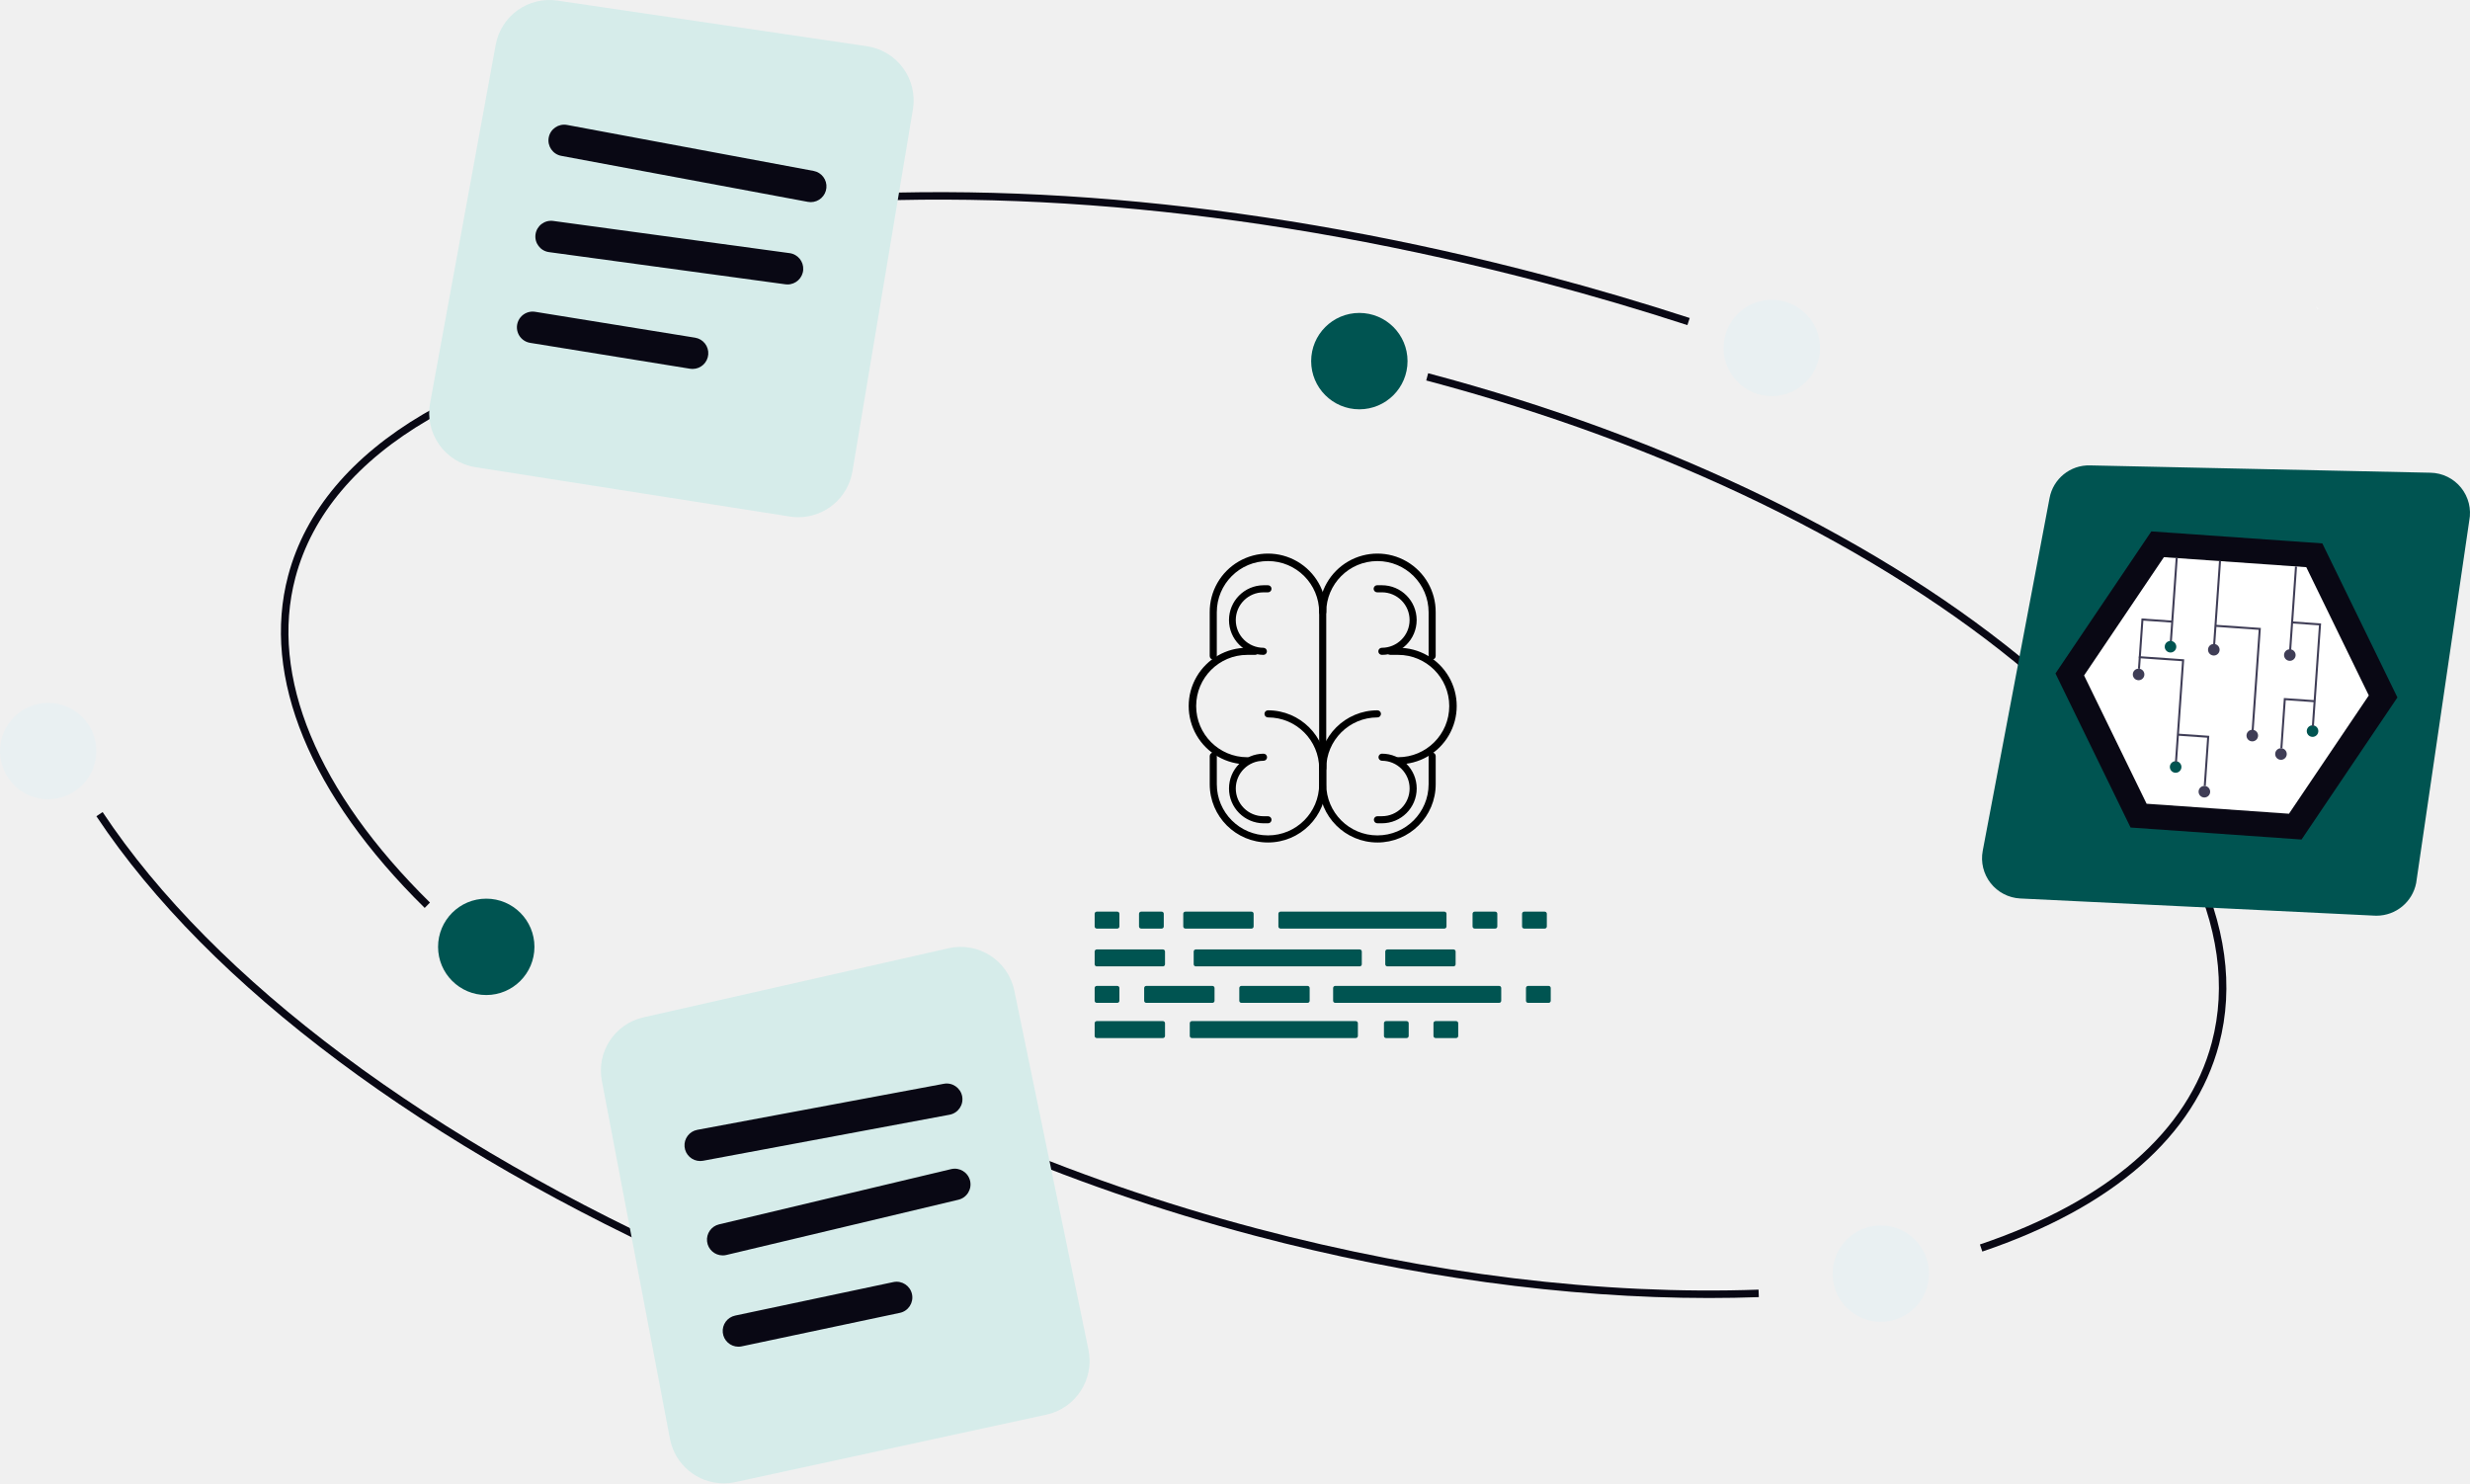
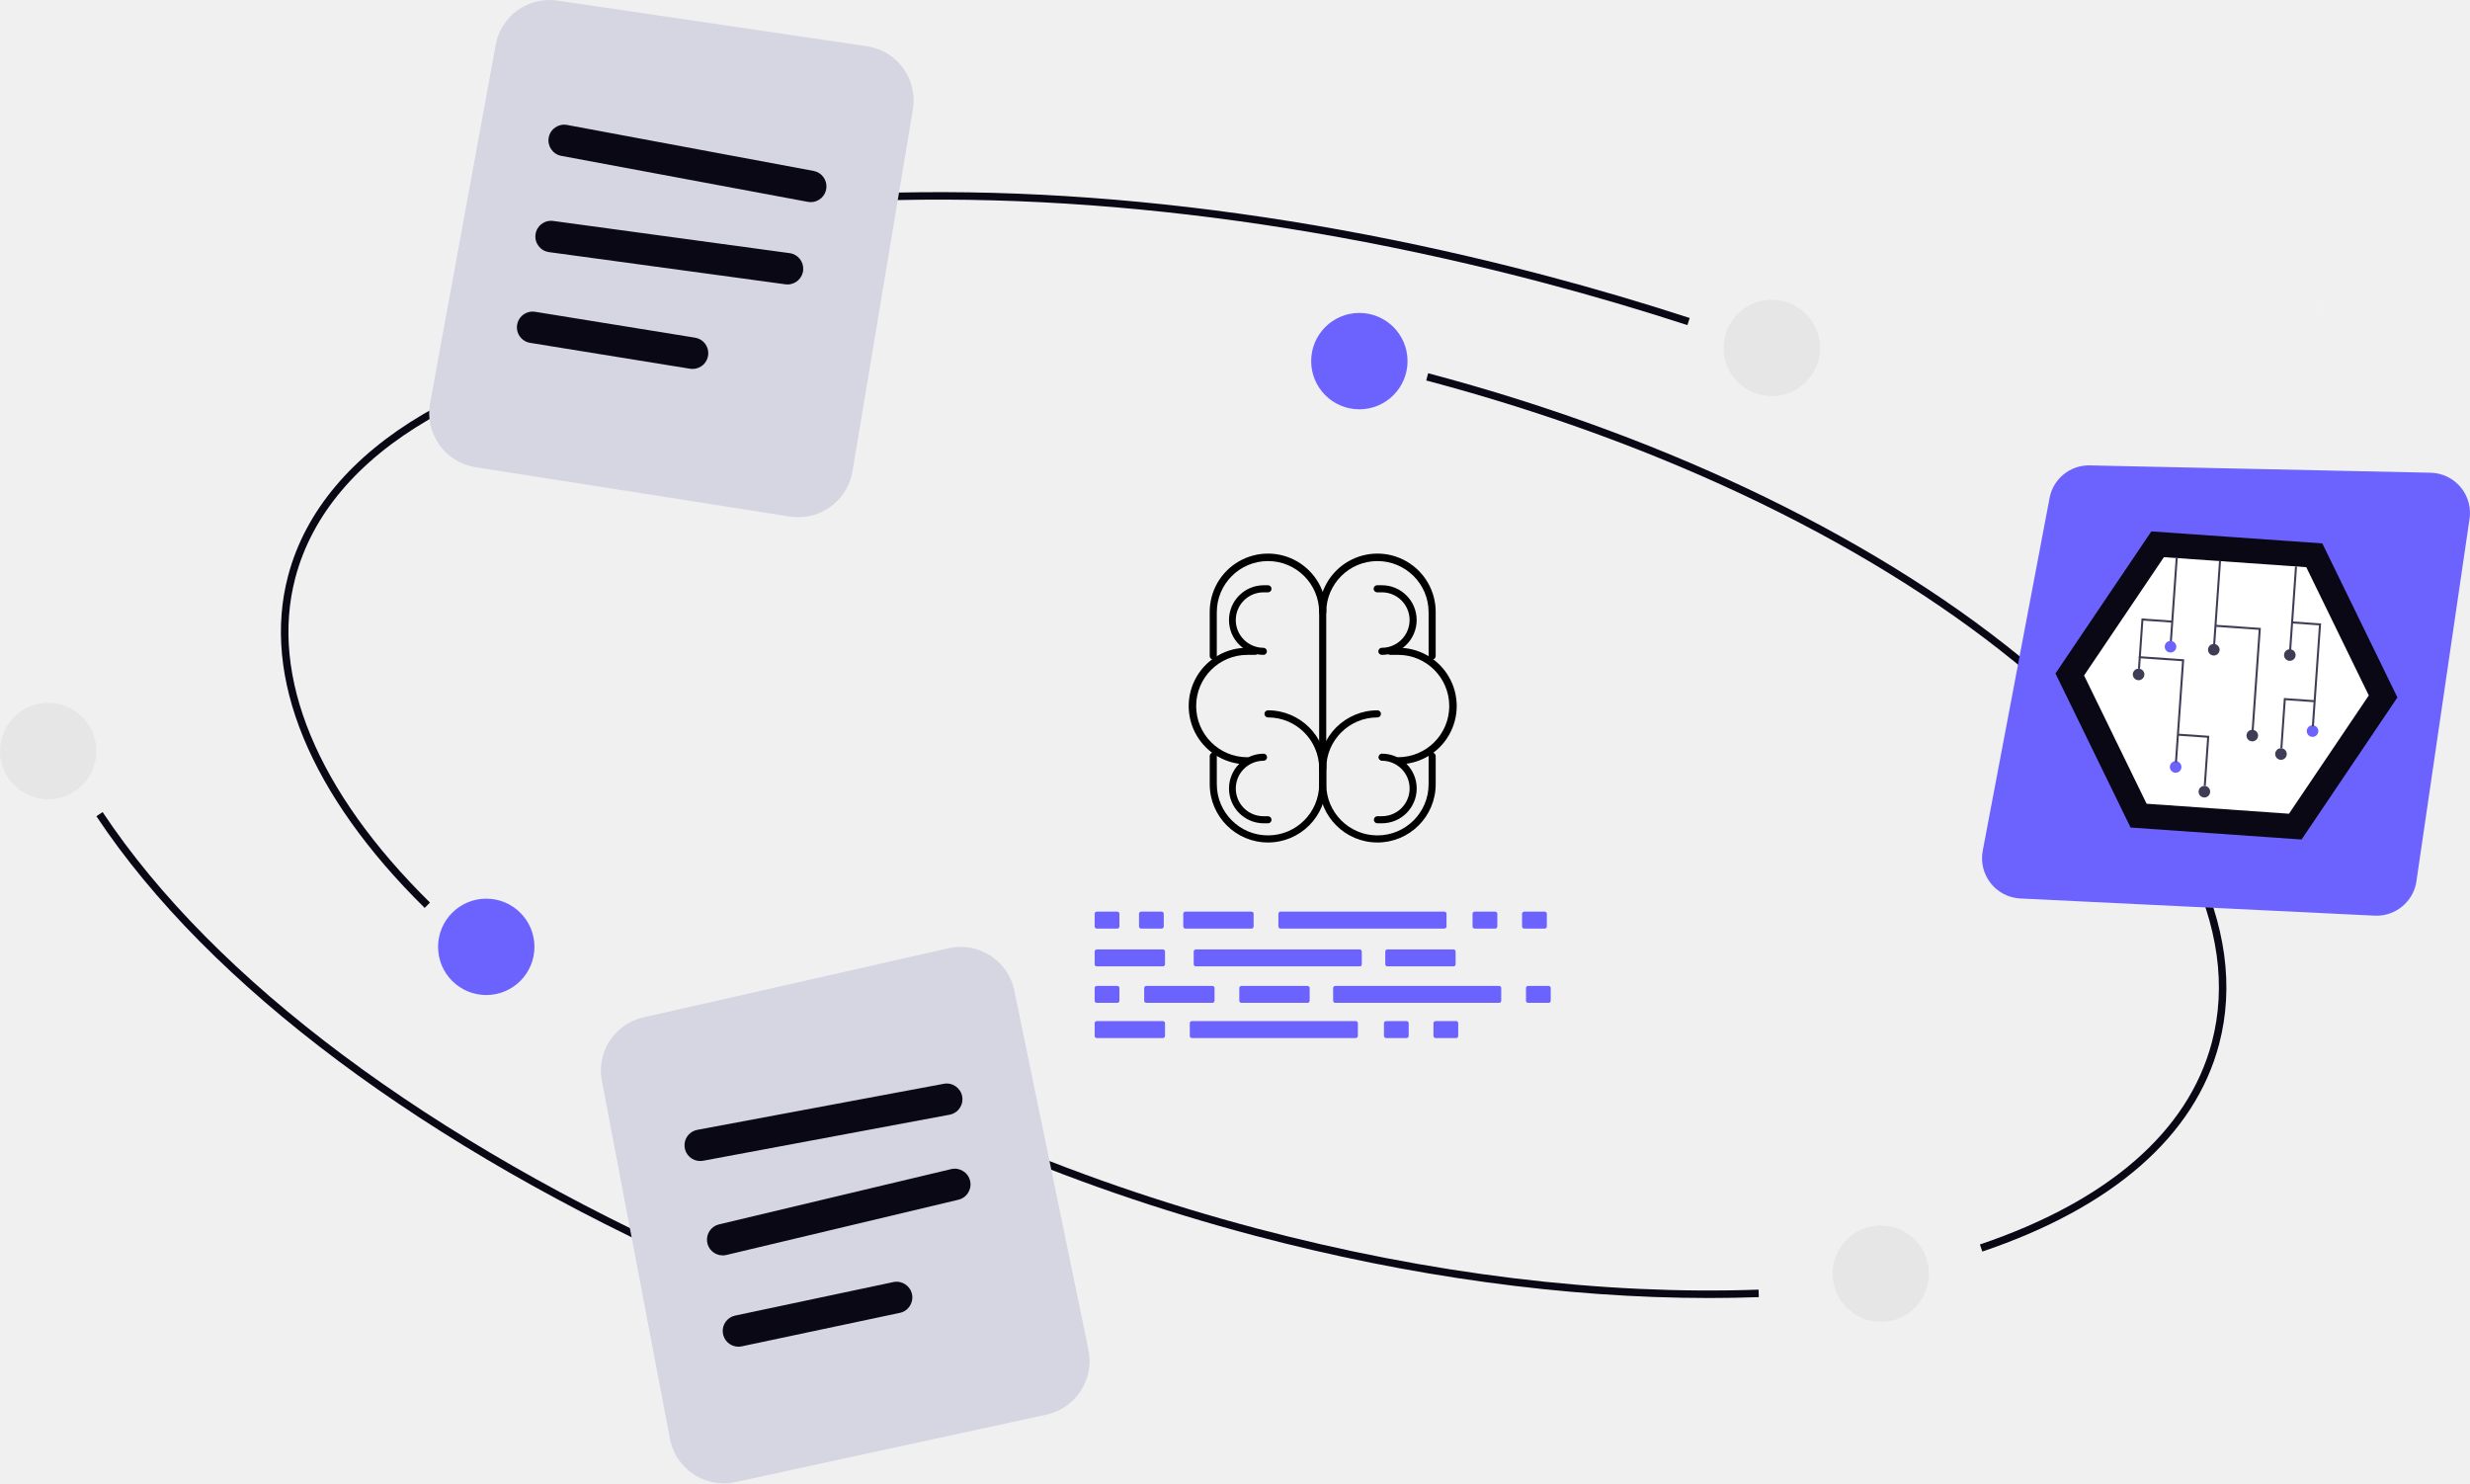
<svg xmlns="http://www.w3.org/2000/svg" width="960" height="576.518" viewBox="0 0 960 576.518" role="img" artist="Katerina Limpitsouni" source="https://undraw.co/">
  <g transform="translate(-319 -198.998)">
    <path d="M783.736,697.527c-55.712,0-116.253-8.279-176.384-24.2-74.364-19.687-142.548-49.4-197.179-85.934l1.617-2.42c54.38,36.354,122.249,65.934,196.306,85.539,66.924,17.719,134.347,25.928,194.961,23.761l.1,2.91Q793.559,697.529,783.736,697.527Z" transform="translate(199.432 5.953)" fill="#090814" />
    <path d="M774.466,376.589c-18.094-5.891-36.7-11.376-55.315-16.3-107.1-28.354-212.377-38.419-304.458-29.1l-.293-2.9c92.424-9.343,198.055.742,305.5,29.189,18.662,4.942,37.323,10.435,55.471,16.35Z" transform="translate(200.361 -51.234)" fill="#090814" />
    <path d="M317.339,593.467c-44.638-43.945-63.492-89.787-53.088-129.085,13.346-50.431,72.662-85.3,162.729-95.667l.333,2.894C338.5,381.83,280.1,415.915,267.072,465.118c-10.125,38.245,8.456,83.087,52.315,126.268Z" transform="translate(166.726 -41.602)" fill="#090814" />
    <path d="M804.043,727.346l-.933-2.757c49.825-16.856,80.99-43.984,90.124-78.484,11.61-43.855-13.613-94.748-71.021-143.3-57.7-48.8-140.908-89.3-234.3-114.013l.742-2.809c93.794,24.832,177.407,65.533,235.431,114.605,58.315,49.319,83.878,101.263,71.956,146.266C886.655,682.335,854.839,710.169,804.043,727.346Z" transform="translate(285.414 -41.921)" fill="#090814" />
    <path d="M432.855,714.081C323.385,665.521,239.03,602.54,195.331,536.716l2.426-1.605c43.4,65.372,127.309,127.986,236.276,176.316Z" transform="translate(161.131 -20.487)" fill="#090814" />
-     <circle cx="18.728" cy="18.728" r="18.728" transform="translate(1031.265 675.289)" fill="#e9f0f2" />
+     <circle cx="18.728" cy="18.728" r="18.728" transform="translate(1031.265 675.289)" fill="#e6e6e6" />
    <path d="M441.549,598.259l-.287-.048a7.831,7.831,0,0,0,1.136-.855Z" transform="translate(206.269 8.677)" fill="#fff" />
    <path d="M910.526,362.259l.287-.048a7.829,7.829,0,0,1-1.136-.855Z" transform="translate(309.276 -43.221)" fill="#fff" />
    <path d="M343.549,295.259l-.287-.048a7.811,7.811,0,0,0,1.136-.855Z" transform="translate(184.716 -57.956)" fill="#fff" />
    <g transform="translate(485.809 198.998)">
-       <path d="M787.942,266.035a21.322,21.322,0,0,1-3.289-.257L662.431,246.6a21.293,21.293,0,0,1-17.642-24.868l25.5-139.261a21.224,21.224,0,0,1,24.037-17.219L814.556,82.977a21.293,21.293,0,0,1,17.893,24.569L808.942,248.254a21.373,21.373,0,0,1-21.01,17.783Z" transform="translate(-644.441 -65.016)" fill="#d6ecea" />
+       <path d="M787.942,266.035a21.322,21.322,0,0,1-3.289-.257L662.431,246.6a21.293,21.293,0,0,1-17.642-24.868l25.5-139.261a21.224,21.224,0,0,1,24.037-17.219L814.556,82.977a21.293,21.293,0,0,1,17.893,24.569L808.942,248.254a21.373,21.373,0,0,1-21.01,17.783Z" transform="translate(-644.441 -65.016)" fill="#d6d6e3" />
      <path d="M783.906,134.33a6.063,6.063,0,0,1-1.128-.106l-95.831-17.877a6.112,6.112,0,0,1,2.241-12.018l95.831,17.877a6.114,6.114,0,0,1-1.114,12.124Z" transform="translate(-635.6 -55.771)" fill="#090814" />
      <path d="M775.837,159.193a6.009,6.009,0,0,1-.835-.056l-91.878-12.511a6.112,6.112,0,1,1,1.651-12.112l91.878,12.512a6.112,6.112,0,0,1-.817,12.17Z" transform="translate(-636.57 -48.642)" fill="#090814" />
      <path d="M740.307,185.3a6.234,6.234,0,0,1-.983-.08l-62.1-10.049a6.113,6.113,0,1,1,1.954-12.068l62.1,10.049a6.114,6.114,0,0,1-.971,12.148Z" transform="translate(-637.924 -41.909)" fill="#090814" />
    </g>
    <g transform="translate(552.542 567.008)">
-       <path d="M47.91,613.69a21.308,21.308,0,0,1-20.869-17.317L.592,457.3A21.208,21.208,0,0,1,16.8,432.557l118.53-26.849a21.288,21.288,0,0,1,25.553,16.454l28.839,139.71a21.359,21.359,0,0,1-16.34,25.111L52.473,613.2A21.521,21.521,0,0,1,47.91,613.69Z" transform="translate(-0.2 -405.182)" fill="#d6ecea" />
+       <path d="M47.91,613.69a21.308,21.308,0,0,1-20.869-17.317L.592,457.3A21.208,21.208,0,0,1,16.8,432.557l118.53-26.849a21.288,21.288,0,0,1,25.553,16.454l28.839,139.71a21.359,21.359,0,0,1-16.34,25.111L52.473,613.2A21.521,21.521,0,0,1,47.91,613.69Z" transform="translate(-0.2 -405.182)" fill="#d6d6e3" />
      <path d="M32.6,478.285a6.114,6.114,0,0,1-1.116-12.124l95.825-17.9a6.113,6.113,0,0,1,2.245,12.018l-95.823,17.9a6.07,6.07,0,0,1-1.13.106Z" transform="translate(6.004 -395.053)" fill="#090814" />
      <path d="M39.661,508.645a6.114,6.114,0,0,1-1.4-12.062l90.2-21.471a6.114,6.114,0,1,1,2.831,11.9l-90.2,21.471a6.163,6.163,0,0,1-1.421.167Z" transform="translate(7.668 -388.735)" fill="#090814" />
      <path d="M44.609,535.753a6.114,6.114,0,0,1-1.26-12.094l61.54-13.033a6.113,6.113,0,0,1,2.534,11.96l-61.54,13.033a6.166,6.166,0,0,1-1.274.135Z" transform="translate(8.839 -380.358)" fill="#090814" />
    </g>
-     <circle cx="18.728" cy="18.728" r="18.728" transform="translate(988.901 315.5)" fill="#e9f0f2" />
-     <circle cx="18.728" cy="18.728" r="18.728" transform="translate(828.603 320.623)" fill="#005451" />
-     <circle cx="18.728" cy="18.728" r="18.728" transform="translate(489.262 548.271)" fill="#005451" />
-     <circle cx="18.728" cy="18.728" r="18.728" transform="translate(319 472.171)" fill="#e9f0f2" />
+     <circle cx="18.728" cy="18.728" r="18.728" transform="translate(988.901 315.5)" fill="#e6e6e6" />
+     <circle cx="18.728" cy="18.728" r="18.728" transform="translate(828.603 320.623)" fill="#6c63ff" />
+     <circle cx="18.728" cy="18.728" r="18.728" transform="translate(489.262 548.271)" fill="#6c63ff" />
+     <circle cx="18.728" cy="18.728" r="18.728" transform="translate(319 472.171)" fill="#e6e6e6" />
    <g transform="translate(744.452 414.304)">
      <g transform="translate(36.699)">
        <path d="M33.647,63.365A22.647,22.647,0,0,1,11,40.714V34.643A22.646,22.646,0,0,1,33.643,12a1.378,1.378,0,1,1,0,2.756A19.891,19.891,0,0,0,13.756,34.647v6.072a19.891,19.891,0,0,0,39.782,0V29.784a1.378,1.378,0,1,1,2.756,0V40.718A22.647,22.647,0,0,1,33.638,63.369Z" transform="translate(39.559 48.768)" />
        <path d="M26.643,63.366A22.646,22.646,0,0,1,4,40.723V29.785a1.378,1.378,0,1,1,2.756,0V40.719a19.891,19.891,0,1,0,39.782,0V34.644A19.89,19.89,0,0,0,26.647,14.757a1.378,1.378,0,1,1,0-2.756A22.646,22.646,0,0,1,49.285,34.639v6.076A22.647,22.647,0,0,1,26.634,63.366Z" transform="translate(4.026 48.767)" />
        <path d="M54.915,43.039a1.378,1.378,0,0,1-1.378-1.378V24.647a19.891,19.891,0,1,0-39.782,0,1.378,1.378,0,0,1-2.756,0,22.646,22.646,0,1,1,45.291,0l0,17.014a1.378,1.378,0,0,1-1.374,1.378Z" transform="translate(39.559 -2)" />
        <path d="M47.915,86.789a1.378,1.378,0,0,1-1.378-1.378V24.647a19.891,19.891,0,0,0-39.782,0V41.661a1.378,1.378,0,1,1-2.756,0V24.647a22.646,22.646,0,1,1,45.291,0l0,60.752a1.378,1.378,0,0,1-1.374,1.39Z" transform="translate(4.022 -2)" />
        <g transform="translate(71.815 12.151)">
          <path d="M20.446,53.292a1.378,1.378,0,0,1,0-2.756,19.891,19.891,0,1,0,0-39.782H17.408a1.378,1.378,0,1,1,0-2.756h3.038a22.646,22.646,0,1,1,0,45.291Z" transform="translate(-11.034 16.307)" />
          <path d="M19.141,35.061a1.378,1.378,0,1,1,0-2.756,10.776,10.776,0,1,0,0-21.553l-1.736,0A1.378,1.378,0,1,1,17.4,8h1.736a13.531,13.531,0,0,1,0,27.062Z" transform="translate(-16.027 -7.999)" />
          <path d="M19.084,35.061H17.348a1.378,1.378,0,1,1,0-2.756h1.736a10.776,10.776,0,1,0,0-21.553,1.378,1.378,0,0,1,0-2.754,13.531,13.531,0,1,1,0,27.062Z" transform="translate(-15.958 57.463)" />
        </g>
        <g transform="translate(0 12.155)">
          <path d="M38.646,53.291A22.646,22.646,0,1,1,38.646,8l3.038,0a1.378,1.378,0,1,1,0,2.756H38.646a19.891,19.891,0,1,0,0,39.782,1.378,1.378,0,1,1,0,2.756Z" transform="translate(-15.999 16.305)" />
          <path d="M29.53,35.061A13.531,13.531,0,0,1,29.53,8h1.736a1.378,1.378,0,0,1,0,2.756H29.53a10.776,10.776,0,1,0,0,21.553,1.378,1.378,0,0,1,0,2.754Z" transform="translate(-0.602 -7.999)" />
          <path d="M31.266,35.061H29.53A13.531,13.531,0,0,1,29.53,8a1.378,1.378,0,1,1,0,2.756,10.776,10.776,0,1,0,0,21.553l1.736,0a1.378,1.378,0,0,1,0,2.756Z" transform="translate(-0.598 57.463)" />
        </g>
      </g>
      <g transform="translate(0 139.01)">
-         <rect width="27.348" height="6.583" rx="0.817" transform="translate(34.439)" fill="#005451" />
-         <rect width="9.621" height="6.583" rx="0.817" transform="translate(146.878)" fill="#005451" />
-         <rect width="9.621" height="6.583" rx="0.817" transform="translate(166.124)" fill="#005451" />
-         <rect width="65.337" height="6.583" rx="0.817" transform="translate(71.413)" fill="#005451" />
-         <rect width="27.348" height="6.583" rx="0.817" transform="translate(0 42.545)" fill="#005451" />
-         <rect width="9.621" height="6.583" rx="0.817" transform="translate(112.439 42.545)" fill="#005451" />
-         <rect width="9.621" height="6.583" rx="0.817" transform="translate(131.685 42.545)" fill="#005451" />
-         <rect width="65.337" height="6.583" rx="0.817" transform="translate(36.973 42.545)" fill="#005451" />
-         <rect width="27.348" height="6.583" rx="0.817" transform="translate(112.947 14.689)" fill="#005451" />
-         <rect width="27.348" height="6.583" rx="0.817" transform="translate(0 14.689)" fill="#005451" />
-         <rect width="9.621" height="6.583" rx="0.817" fill="#005451" />
-         <rect width="9.621" height="6.583" rx="0.817" transform="translate(0 28.867)" fill="#005451" />
-         <rect width="65.337" height="6.583" rx="0.817" transform="translate(38.492 14.689)" fill="#005451" />
-         <rect width="27.348" height="6.583" rx="0.817" transform="translate(56.219 28.867)" fill="#005451" />
-         <rect width="27.348" height="6.583" rx="0.817" transform="translate(19.246 28.867)" fill="#005451" />
-         <rect width="9.621" height="6.583" rx="0.817" transform="translate(17.244)" fill="#005451" />
-         <rect width="9.621" height="6.583" rx="0.817" transform="translate(167.643 28.867)" fill="#005451" />
-         <rect width="65.337" height="6.583" rx="0.817" transform="translate(92.685 28.867)" fill="#005451" />
+         <rect width="27.348" height="6.583" rx="0.817" transform="translate(34.439)" fill="#6c63ff" />
+         <rect width="9.621" height="6.583" rx="0.817" transform="translate(146.878)" fill="#6c63ff" />
+         <rect width="9.621" height="6.583" rx="0.817" transform="translate(166.124)" fill="#6c63ff" />
+         <rect width="65.337" height="6.583" rx="0.817" transform="translate(71.413)" fill="#6c63ff" />
+         <rect width="27.348" height="6.583" rx="0.817" transform="translate(0 42.545)" fill="#6c63ff" />
+         <rect width="9.621" height="6.583" rx="0.817" transform="translate(112.439 42.545)" fill="#6c63ff" />
+         <rect width="9.621" height="6.583" rx="0.817" transform="translate(131.685 42.545)" fill="#6c63ff" />
+         <rect width="65.337" height="6.583" rx="0.817" transform="translate(36.973 42.545)" fill="#6c63ff" />
+         <rect width="27.348" height="6.583" rx="0.817" transform="translate(112.947 14.689)" fill="#6c63ff" />
+         <rect width="27.348" height="6.583" rx="0.817" transform="translate(0 14.689)" fill="#6c63ff" />
+         <rect width="9.621" height="6.583" rx="0.817" fill="#6c63ff" />
+         <rect width="9.621" height="6.583" rx="0.817" transform="translate(0 28.867)" fill="#6c63ff" />
+         <rect width="65.337" height="6.583" rx="0.817" transform="translate(38.492 14.689)" fill="#6c63ff" />
+         <rect width="27.348" height="6.583" rx="0.817" transform="translate(56.219 28.867)" fill="#6c63ff" />
+         <rect width="27.348" height="6.583" rx="0.817" transform="translate(19.246 28.867)" fill="#6c63ff" />
+         <rect width="9.621" height="6.583" rx="0.817" transform="translate(17.244)" fill="#6c63ff" />
+         <rect width="9.621" height="6.583" rx="0.817" transform="translate(167.643 28.867)" fill="#6c63ff" />
+         <rect width="65.337" height="6.583" rx="0.817" transform="translate(92.685 28.867)" fill="#6c63ff" />
      </g>
    </g>
    <g transform="translate(1089.343 379.876)">
-       <path d="M153.358,175.013a15.718,15.718,0,0,0,15.369-12.672L189.371,21.474a15.652,15.652,0,0,0-15.03-18.626L41.953,0A15.551,15.551,0,0,0,26.239,12.737L.273,149.777A15.652,15.652,0,0,0,14.8,168.316l137.712,6.673c.283.016.566.024.847.024Z" transform="translate(0 0.003)" fill="#005451" />
+       <path d="M153.358,175.013a15.718,15.718,0,0,0,15.369-12.672L189.371,21.474a15.652,15.652,0,0,0-15.03-18.626L41.953,0A15.551,15.551,0,0,0,26.239,12.737L.273,149.777A15.652,15.652,0,0,0,14.8,168.316l137.712,6.673c.283.016.566.024.847.024Z" transform="translate(0 0.003)" fill="#6c63ff" />
      <g transform="translate(24.534 23.323)">
        <path d="M99.881,0H33.293L0,57.66l33.293,57.664H99.881L133.168,57.66Z" transform="matrix(0.998, 0.07, -0.07, 0.998, 8.045, 0)" fill="#090814" />
        <path d="M27.719,96.021H83.163l27.719-48.01L83.163,0H27.719L0,48.01Z" transform="matrix(0.998, 0.07, -0.07, 0.998, 18.49, 10.408)" fill="#fff" />
        <rect width="0.79" height="32.617" transform="matrix(0.998, 0.07, -0.07, 0.998, 50.735, 12.712)" fill="#3f3d56" />
-         <ellipse cx="2.249" cy="2.249" rx="2.249" ry="2.249" transform="matrix(0.998, 0.07, -0.07, 0.998, 46.636, 44.747)" fill="#005451" />
+         <ellipse cx="2.249" cy="2.249" rx="2.249" ry="2.249" transform="matrix(0.998, 0.07, -0.07, 0.998, 46.636, 44.747)" fill="#6c63ff" />
        <rect width="0.79" height="32.617" transform="matrix(0.998, 0.07, -0.07, 0.998, 67.564, 13.887)" fill="#3f3d56" />
        <ellipse cx="2.249" cy="2.249" rx="2.249" ry="2.249" transform="matrix(0.998, 0.07, -0.07, 0.998, 63.465, 45.923)" fill="#3f3d56" />
        <rect width="0.79" height="32.617" transform="matrix(0.998, 0.07, -0.07, 0.998, 97.109, 15.953)" fill="#3f3d56" />
        <ellipse cx="2.249" cy="2.249" rx="2.249" ry="2.249" transform="matrix(0.998, 0.07, -0.07, 0.998, 93.01, 47.989)" fill="#3f3d56" />
        <ellipse cx="2.249" cy="2.249" rx="2.249" ry="2.249" transform="matrix(0.998, 0.07, -0.07, 0.998, 78.42, 79.287)" fill="#3f3d56" />
        <ellipse cx="2.249" cy="2.249" rx="2.249" ry="2.249" transform="matrix(0.998, 0.07, -0.07, 0.998, 34.231, 55.525)" fill="#3f3d56" />
        <path d="M17.641,40.094h-.79V.79H0V0H17.641Z" transform="matrix(0.998, 0.07, -0.07, 0.998, 66.229, 38.622)" fill="#3f3d56" />
-         <ellipse cx="2.249" cy="2.249" rx="2.249" ry="2.249" transform="matrix(0.998, 0.07, -0.07, 0.998, 48.63, 91.484)" fill="#005451" />
+         <ellipse cx="2.249" cy="2.249" rx="2.249" ry="2.249" transform="matrix(0.998, 0.07, -0.07, 0.998, 48.63, 91.484)" fill="#6c63ff" />
        <path d="M17.641,40.094h-.79V.79H0V0H17.641Z" transform="matrix(0.998, 0.07, -0.07, 0.998, 36.439, 50.814)" fill="#3f3d56" />
-         <ellipse cx="2.249" cy="2.249" rx="2.249" ry="2.249" transform="matrix(0.998, 0.07, -0.07, 0.998, 101.842, 77.543)" fill="#005451" />
+         <ellipse cx="2.249" cy="2.249" rx="2.249" ry="2.249" transform="matrix(0.998, 0.07, -0.07, 0.998, 101.842, 77.543)" fill="#6c63ff" />
        <path d="M11.643,40.094h-.79V.79H0V0H11.641Z" transform="matrix(0.998, 0.07, -0.07, 0.998, 95.636, 37.293)" fill="#3f3d56" />
        <path d="M.79,19.541H0V0H12.024V.79H.79Z" transform="matrix(0.998, 0.07, -0.07, 0.998, 37.444, 36.164)" fill="#3f3d56" />
        <ellipse cx="2.249" cy="2.249" rx="2.249" ry="2.249" transform="matrix(0.998, 0.07, -0.07, 0.998, 59.795, 101.098)" fill="#3f3d56" />
        <path d="M12.024,19.543h-.79V.792H0V0H12.017Z" transform="matrix(0.998, 0.07, -0.07, 0.998, 51.8, 80.949)" fill="#3f3d56" />
        <ellipse cx="2.249" cy="2.249" rx="2.249" ry="2.249" transform="matrix(0.998, 0.07, -0.07, 0.998, 89.568, 86.456)" fill="#3f3d56" />
        <path d="M.79,19.541H0V0H12.017V.79H.783Z" transform="matrix(0.998, 0.07, -0.07, 0.998, 92.783, 67.091)" fill="#3f3d56" />
      </g>
    </g>
  </g>
</svg>
